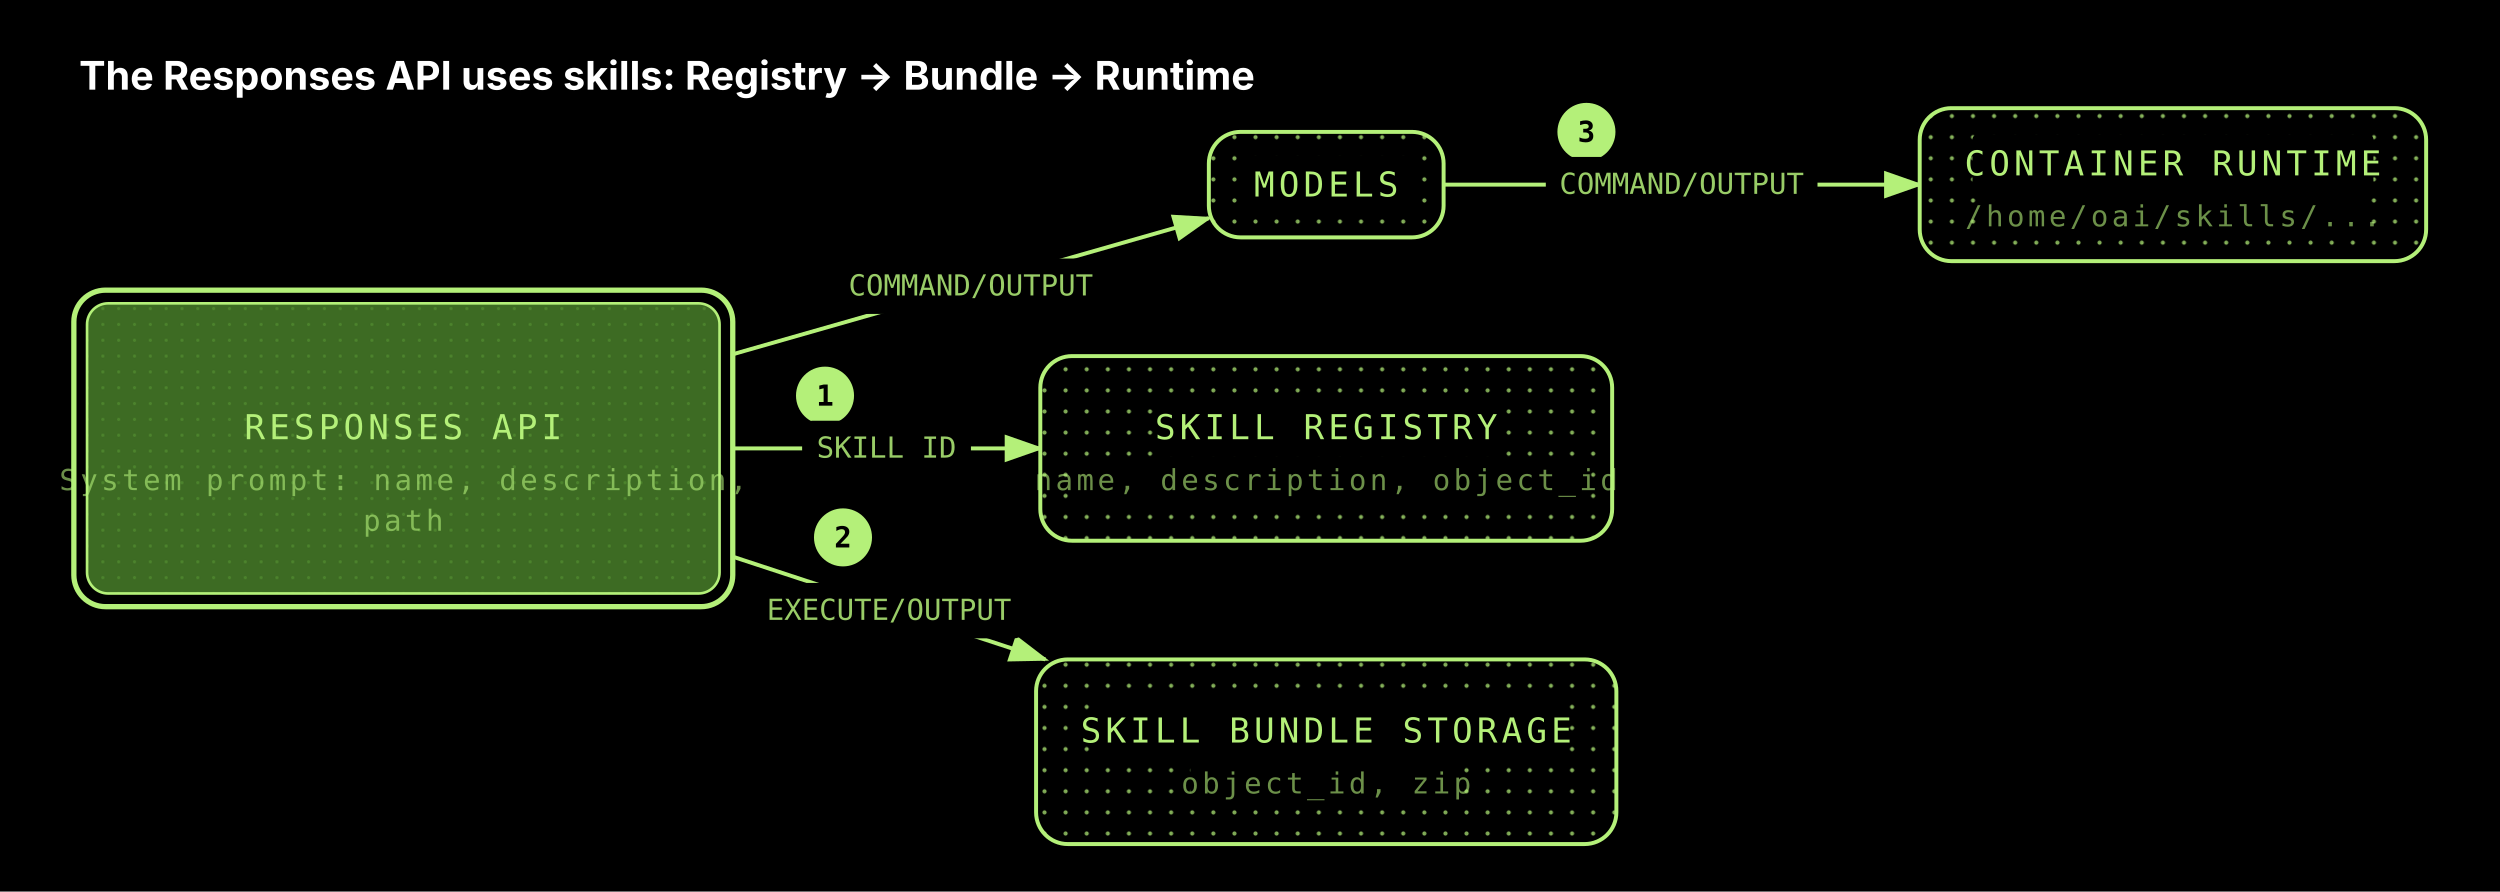
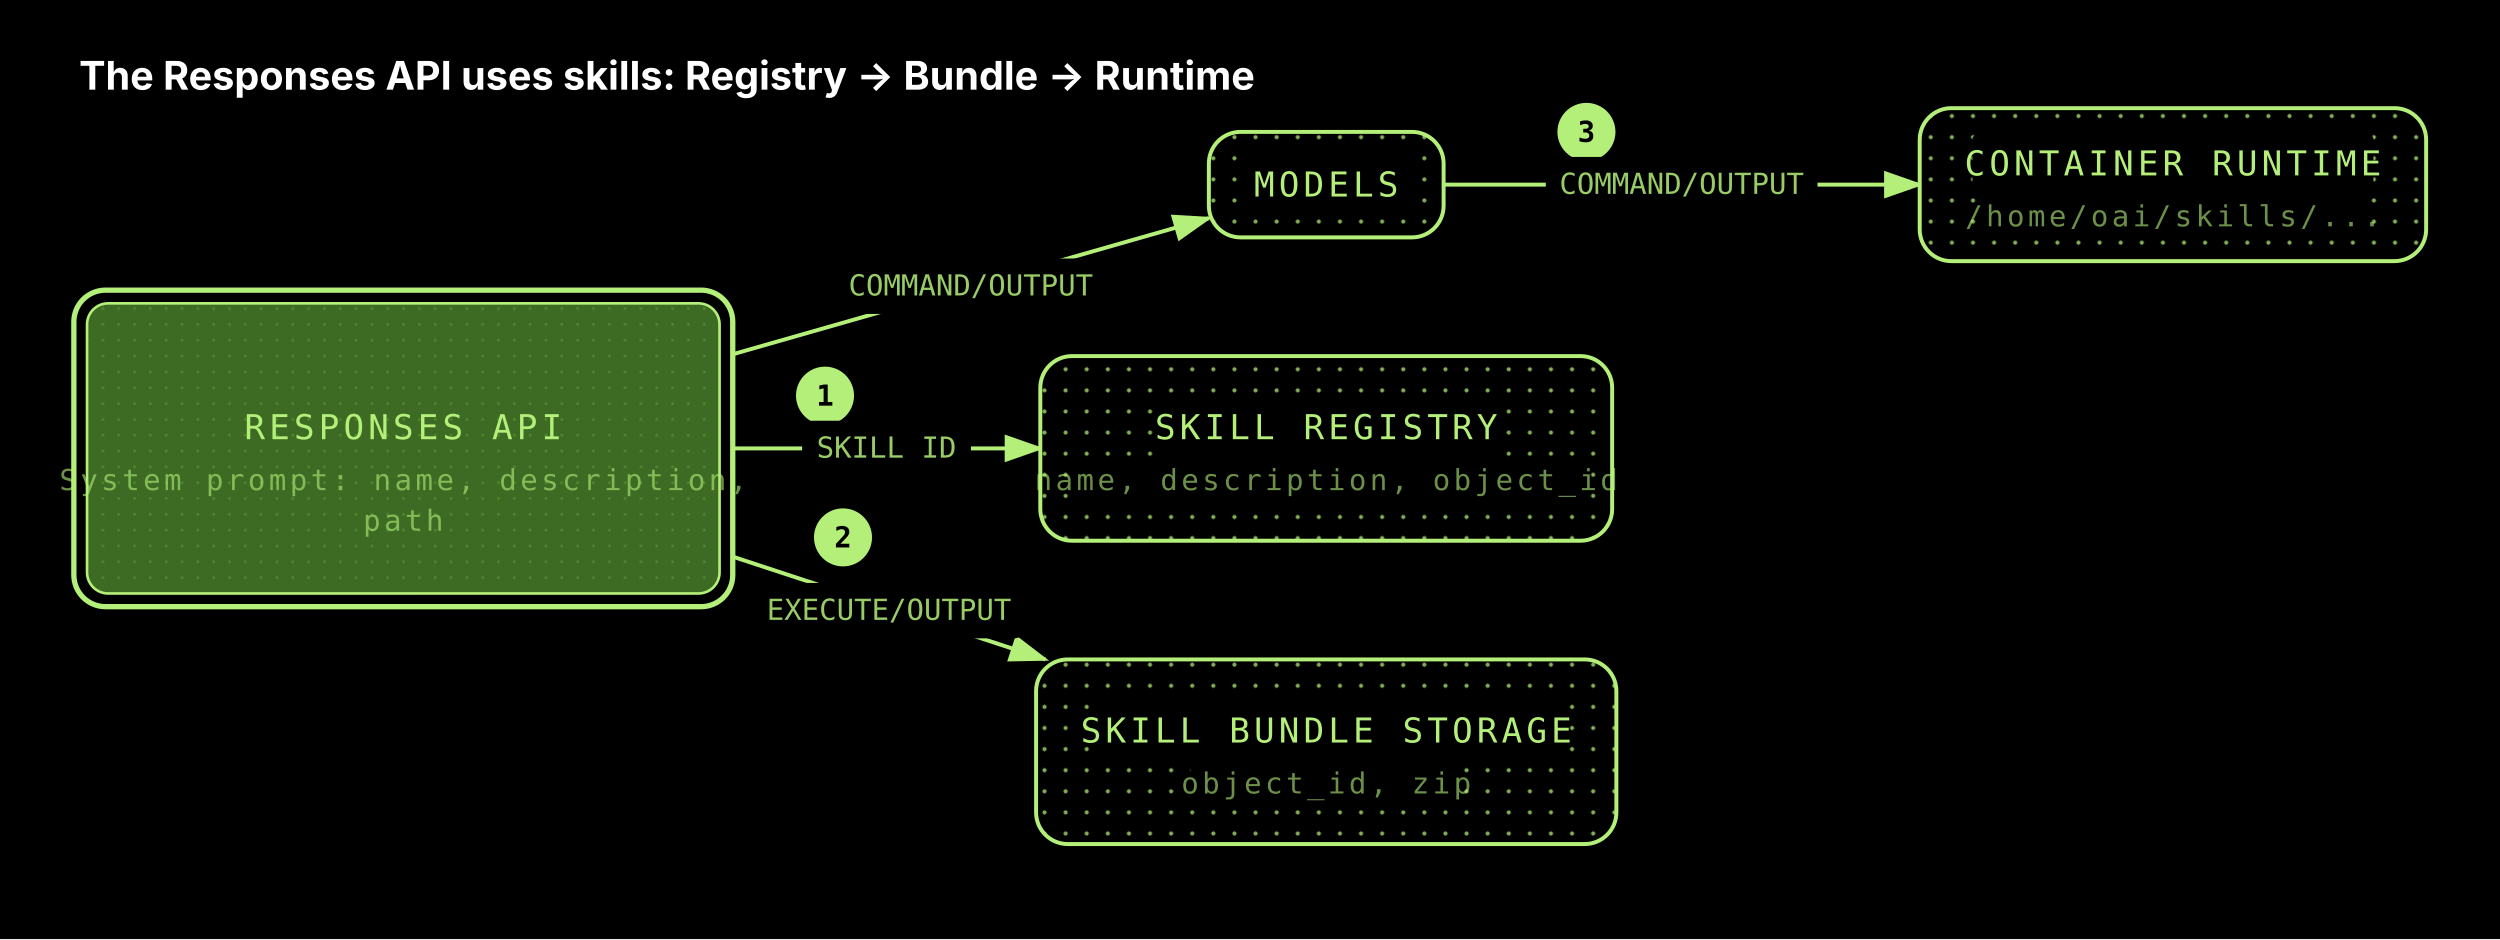
- <svg xmlns="http://www.w3.org/2000/svg" viewBox="0 0 947.8 338" width="947.8" height="338">
+ <svg xmlns="http://www.w3.org/2000/svg" viewBox="0 0 947.8 356" width="947.8" height="356">
  <defs>
    <pattern id="dotgrid" width="8" height="8" patternUnits="userSpaceOnUse">
      <rect width="8" height="8" fill="#000000" />
      <circle cx="4" cy="4" r="0.8" fill="#b4f079" opacity="0.7" />
    </pattern>
    <pattern id="crosshatch" width="8" height="8" patternUnits="userSpaceOnUse">
      <rect width="8" height="8" fill="#000000" />
      <path d="M0 8L8 0M-1 1L1 -1M7 9L9 7" stroke="#b4f079" stroke-width="0.8" opacity="0.2" />
    </pattern>
    <pattern id="hero" width="6" height="6" patternUnits="userSpaceOnUse">
      <rect width="6" height="6" fill="#3d6b23" />
      <circle cx="3" cy="3" r="0.6" fill="#5a9a35" opacity="0.5" />
    </pattern>
    <marker id="arrowhead" markerWidth="10" markerHeight="7" refX="9" refY="3.5" orient="auto" markerUnits="strokeWidth">
      <polygon points="0 0, 10 3.5, 0 7" fill="#b4f079" />
    </marker>
    <marker id="arrowhead-reverse" markerWidth="10" markerHeight="7" refX="1" refY="3.5" orient="auto" markerUnits="strokeWidth">
      <polygon points="10 0, 0 3.5, 10 7" fill="#b4f079" />
    </marker>
  </defs>
  <rect width="100%" height="100%" fill="#000000" />
  <g class="diagram">
    <text x="30" y="34" font-family="'Inter', 'Helvetica Neue', Arial, sans-serif" font-size="15" fill="#ffffff" font-weight="700">The Responses API uses skills: Registry → Bundle → Runtime</text>
    <line x1="277.8" y1="134.304" x2="458.3" y2="82.718" stroke="#b4f079" stroke-width="1.5" marker-end="url(#arrowhead)" />
    <line x1="277.8" y1="170" x2="394.4" y2="170" stroke="#b4f079" stroke-width="1.5" marker-end="url(#arrowhead)" />
    <circle cx="312.78" cy="150" r="11" fill="#b4f079" stroke="none" />
    <text x="312.78" y="150" font-family="'JetBrains Mono', 'Fira Code', 'SF Mono', 'Cascadia Code', monospace" font-size="11" fill="#000000" text-anchor="middle" dominant-baseline="central" font-weight="700">1</text>
    <line x1="277.8" y1="211.05" x2="396.309" y2="250" stroke="#b4f079" stroke-width="1.5" marker-end="url(#arrowhead)" />
    <circle cx="319.597" cy="203.735" r="11" fill="#b4f079" stroke="none" />
    <text x="319.597" y="203.735" font-family="'JetBrains Mono', 'Fira Code', 'SF Mono', 'Cascadia Code', monospace" font-size="11" fill="#000000" text-anchor="middle" dominant-baseline="central" font-weight="700">2</text>
    <line x1="547.3" y1="70" x2="727.8" y2="70" stroke="#b4f079" stroke-width="1.5" marker-end="url(#arrowhead)" />
    <circle cx="601.45" cy="50" r="11" fill="#b4f079" stroke="none" />
    <text x="601.45" y="50" font-family="'JetBrains Mono', 'Fira Code', 'SF Mono', 'Cascadia Code', monospace" font-size="11" fill="#000000" text-anchor="middle" dominant-baseline="central" font-weight="700">3</text>
    <rect x="316.55" y="98.011" width="103" height="21" rx="4" fill="#000000" />
    <rect x="304.1" y="159.5" width="64" height="21" rx="4" fill="#000000" />
    <rect x="285.554" y="221" width="103" height="21" rx="4" fill="#000000" />
    <rect x="586.05" y="59.5" width="103" height="21" rx="4" fill="#000000" />
    <rect x="458.3" y="50" width="89" height="40" rx="12" fill="url(#dotgrid)" stroke="#b4f079" stroke-width="1.5" />
    <rect x="470.8" y="58.9" width="64" height="22.2" fill="#000000" rx="2" />
    <text x="502.8" y="70" font-family="'JetBrains Mono', 'Fira Code', 'SF Mono', 'Cascadia Code', monospace" font-size="13" fill="#b4f079" text-anchor="middle" dominant-baseline="central" letter-spacing="0.12em">MODELS</text>
    <rect x="28" y="110" width="249.8" height="120" rx="12" fill="none" stroke="#b4f079" stroke-width="2" />
    <rect x="33" y="115" width="239.8" height="110" rx="8" fill="url(#hero)" stroke="#b4f079" stroke-width="1" />
    <text x="152.9" y="162" font-family="'JetBrains Mono', 'Fira Code', 'SF Mono', 'Cascadia Code', monospace" font-size="13" fill="#b4f079" text-anchor="middle" dominant-baseline="central" letter-spacing="0.12em">RESPONSES API</text>
    <text x="152.9" y="182" font-family="'JetBrains Mono', 'Fira Code', 'SF Mono', 'Cascadia Code', monospace" font-size="11" fill="#b4f079" opacity="0.6" text-anchor="middle" dominant-baseline="central" letter-spacing="0.12em">System prompt: name, description,</text>
    <text x="152.9" y="197.4" font-family="'JetBrains Mono', 'Fira Code', 'SF Mono', 'Cascadia Code', monospace" font-size="11" fill="#b4f079" opacity="0.6" text-anchor="middle" dominant-baseline="central" letter-spacing="0.12em">path</text>
    <rect x="394.4" y="135" width="216.8" height="70" rx="12" fill="url(#dotgrid)" stroke="#b4f079" stroke-width="1.5" />
    <rect x="438.8" y="150.9" width="128" height="22.2" fill="#000000" rx="2" />
    <text x="502.8" y="162" font-family="'JetBrains Mono', 'Fira Code', 'SF Mono', 'Cascadia Code', monospace" font-size="13" fill="#b4f079" text-anchor="middle" dominant-baseline="central" letter-spacing="0.12em">SKILL REGISTRY</text>
    <rect x="405.8" y="173.5" width="194" height="17" fill="#000000" rx="2" />
    <text x="502.8" y="182" font-family="'JetBrains Mono', 'Fira Code', 'SF Mono', 'Cascadia Code', monospace" font-size="11" fill="#b4f079" opacity="0.6" text-anchor="middle" dominant-baseline="central" letter-spacing="0.12em">name, description, object_id</text>
    <rect x="392.8" y="250" width="220" height="70" rx="12" fill="url(#dotgrid)" stroke="#b4f079" stroke-width="1.5" />
    <rect x="414.8" y="265.9" width="176" height="22.2" fill="#000000" rx="2" />
    <text x="502.8" y="277" font-family="'JetBrains Mono', 'Fira Code', 'SF Mono', 'Cascadia Code', monospace" font-size="13" fill="#b4f079" text-anchor="middle" dominant-baseline="central" letter-spacing="0.12em">SKILL BUNDLE STORAGE</text>
    <rect x="451.3" y="288.5" width="103" height="17" fill="#000000" rx="2" />
    <text x="502.8" y="297" font-family="'JetBrains Mono', 'Fira Code', 'SF Mono', 'Cascadia Code', monospace" font-size="11" fill="#b4f079" opacity="0.6" text-anchor="middle" dominant-baseline="central" letter-spacing="0.12em">object_id, zip</text>
    <rect x="727.8" y="41" width="192" height="58" rx="12" fill="url(#dotgrid)" stroke="#b4f079" stroke-width="1.5" />
    <rect x="747.8" y="50.9" width="152" height="22.2" fill="#000000" rx="2" />
    <text x="823.8" y="62" font-family="'JetBrains Mono', 'Fira Code', 'SF Mono', 'Cascadia Code', monospace" font-size="13" fill="#b4f079" text-anchor="middle" dominant-baseline="central" letter-spacing="0.12em">CONTAINER RUNTIME</text>
    <rect x="752.8" y="73.5" width="142" height="17" fill="#000000" rx="2" />
    <text x="823.8" y="82" font-family="'JetBrains Mono', 'Fira Code', 'SF Mono', 'Cascadia Code', monospace" font-size="11" fill="#b4f079" opacity="0.6" text-anchor="middle" dominant-baseline="central" letter-spacing="0.12em">/home/oai/skills/...</text>
    <text x="368.05" y="112.011" font-family="'JetBrains Mono', 'Fira Code', 'SF Mono', 'Cascadia Code', monospace" font-size="11" fill="#b4f079" opacity="0.85" text-anchor="middle">COMMAND/OUTPUT</text>
    <text x="336.1" y="173.5" font-family="'JetBrains Mono', 'Fira Code', 'SF Mono', 'Cascadia Code', monospace" font-size="11" fill="#b4f079" opacity="0.85" text-anchor="middle">SKILL ID</text>
    <text x="337.054" y="235" font-family="'JetBrains Mono', 'Fira Code', 'SF Mono', 'Cascadia Code', monospace" font-size="11" fill="#b4f079" opacity="0.85" text-anchor="middle">EXECUTE/OUTPUT</text>
    <text x="637.55" y="73.5" font-family="'JetBrains Mono', 'Fira Code', 'SF Mono', 'Cascadia Code', monospace" font-size="11" fill="#b4f079" opacity="0.85" text-anchor="middle">COMMAND/OUTPUT</text>
  </g>
</svg>
